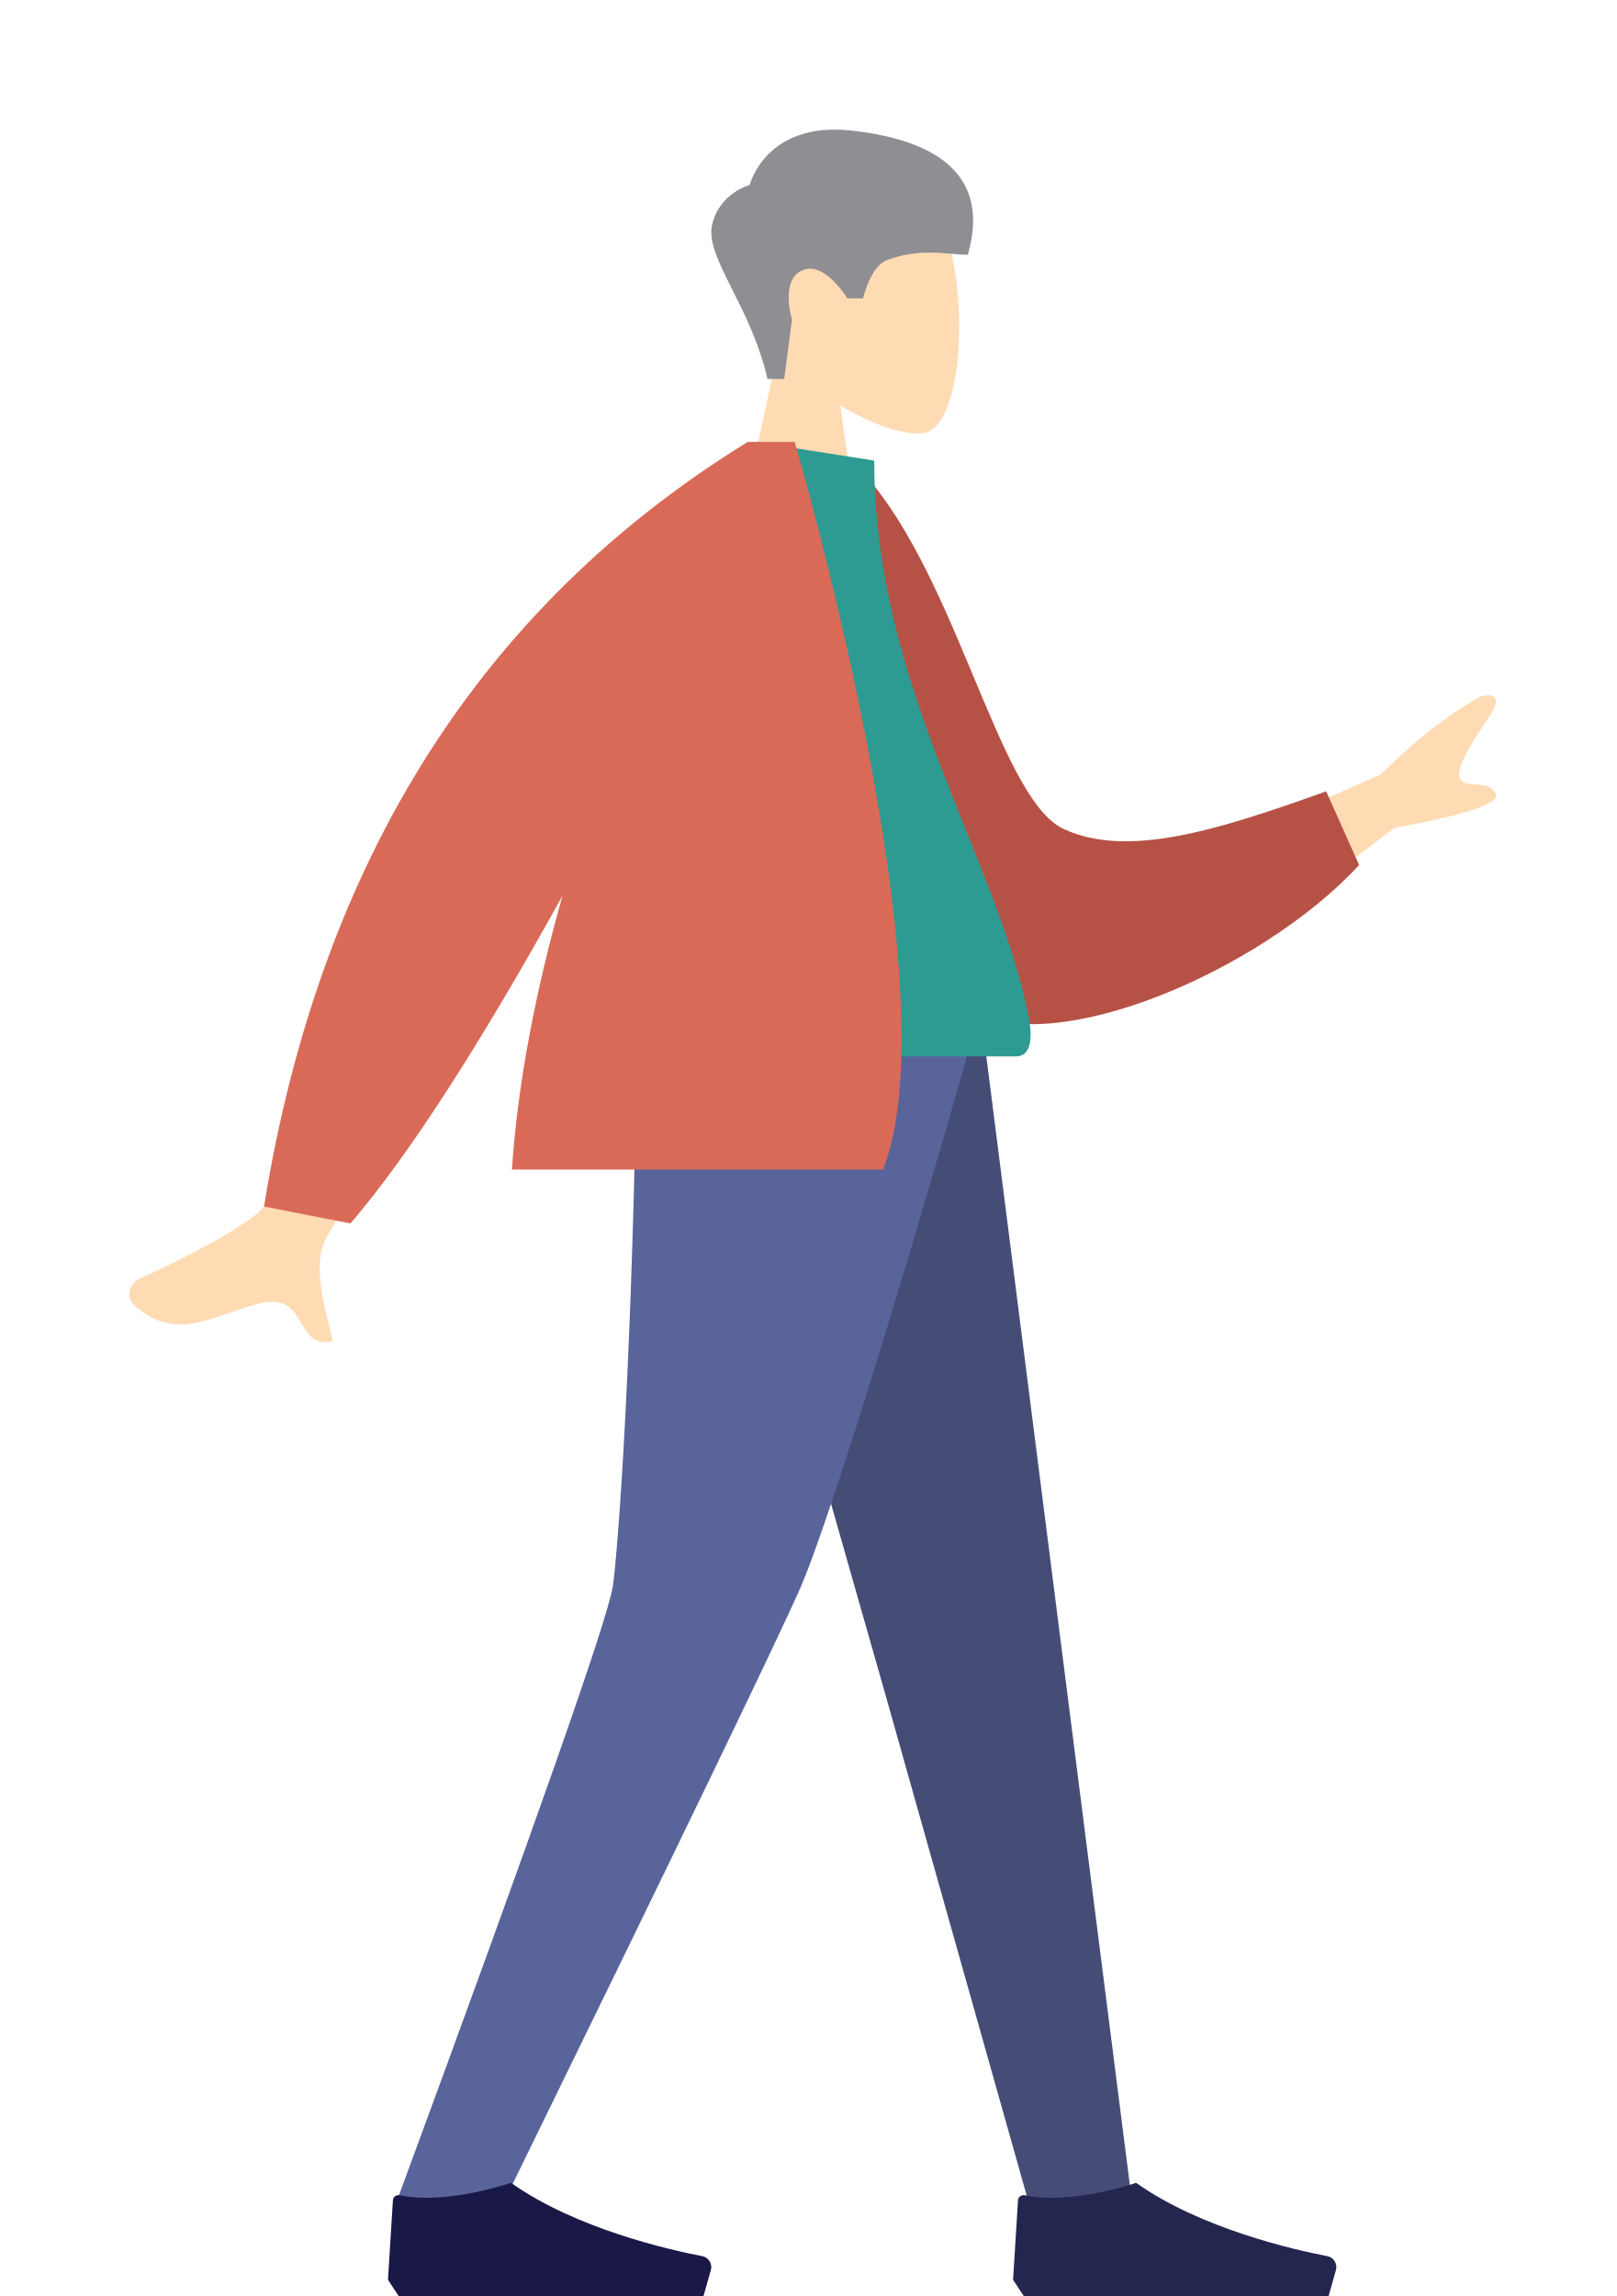
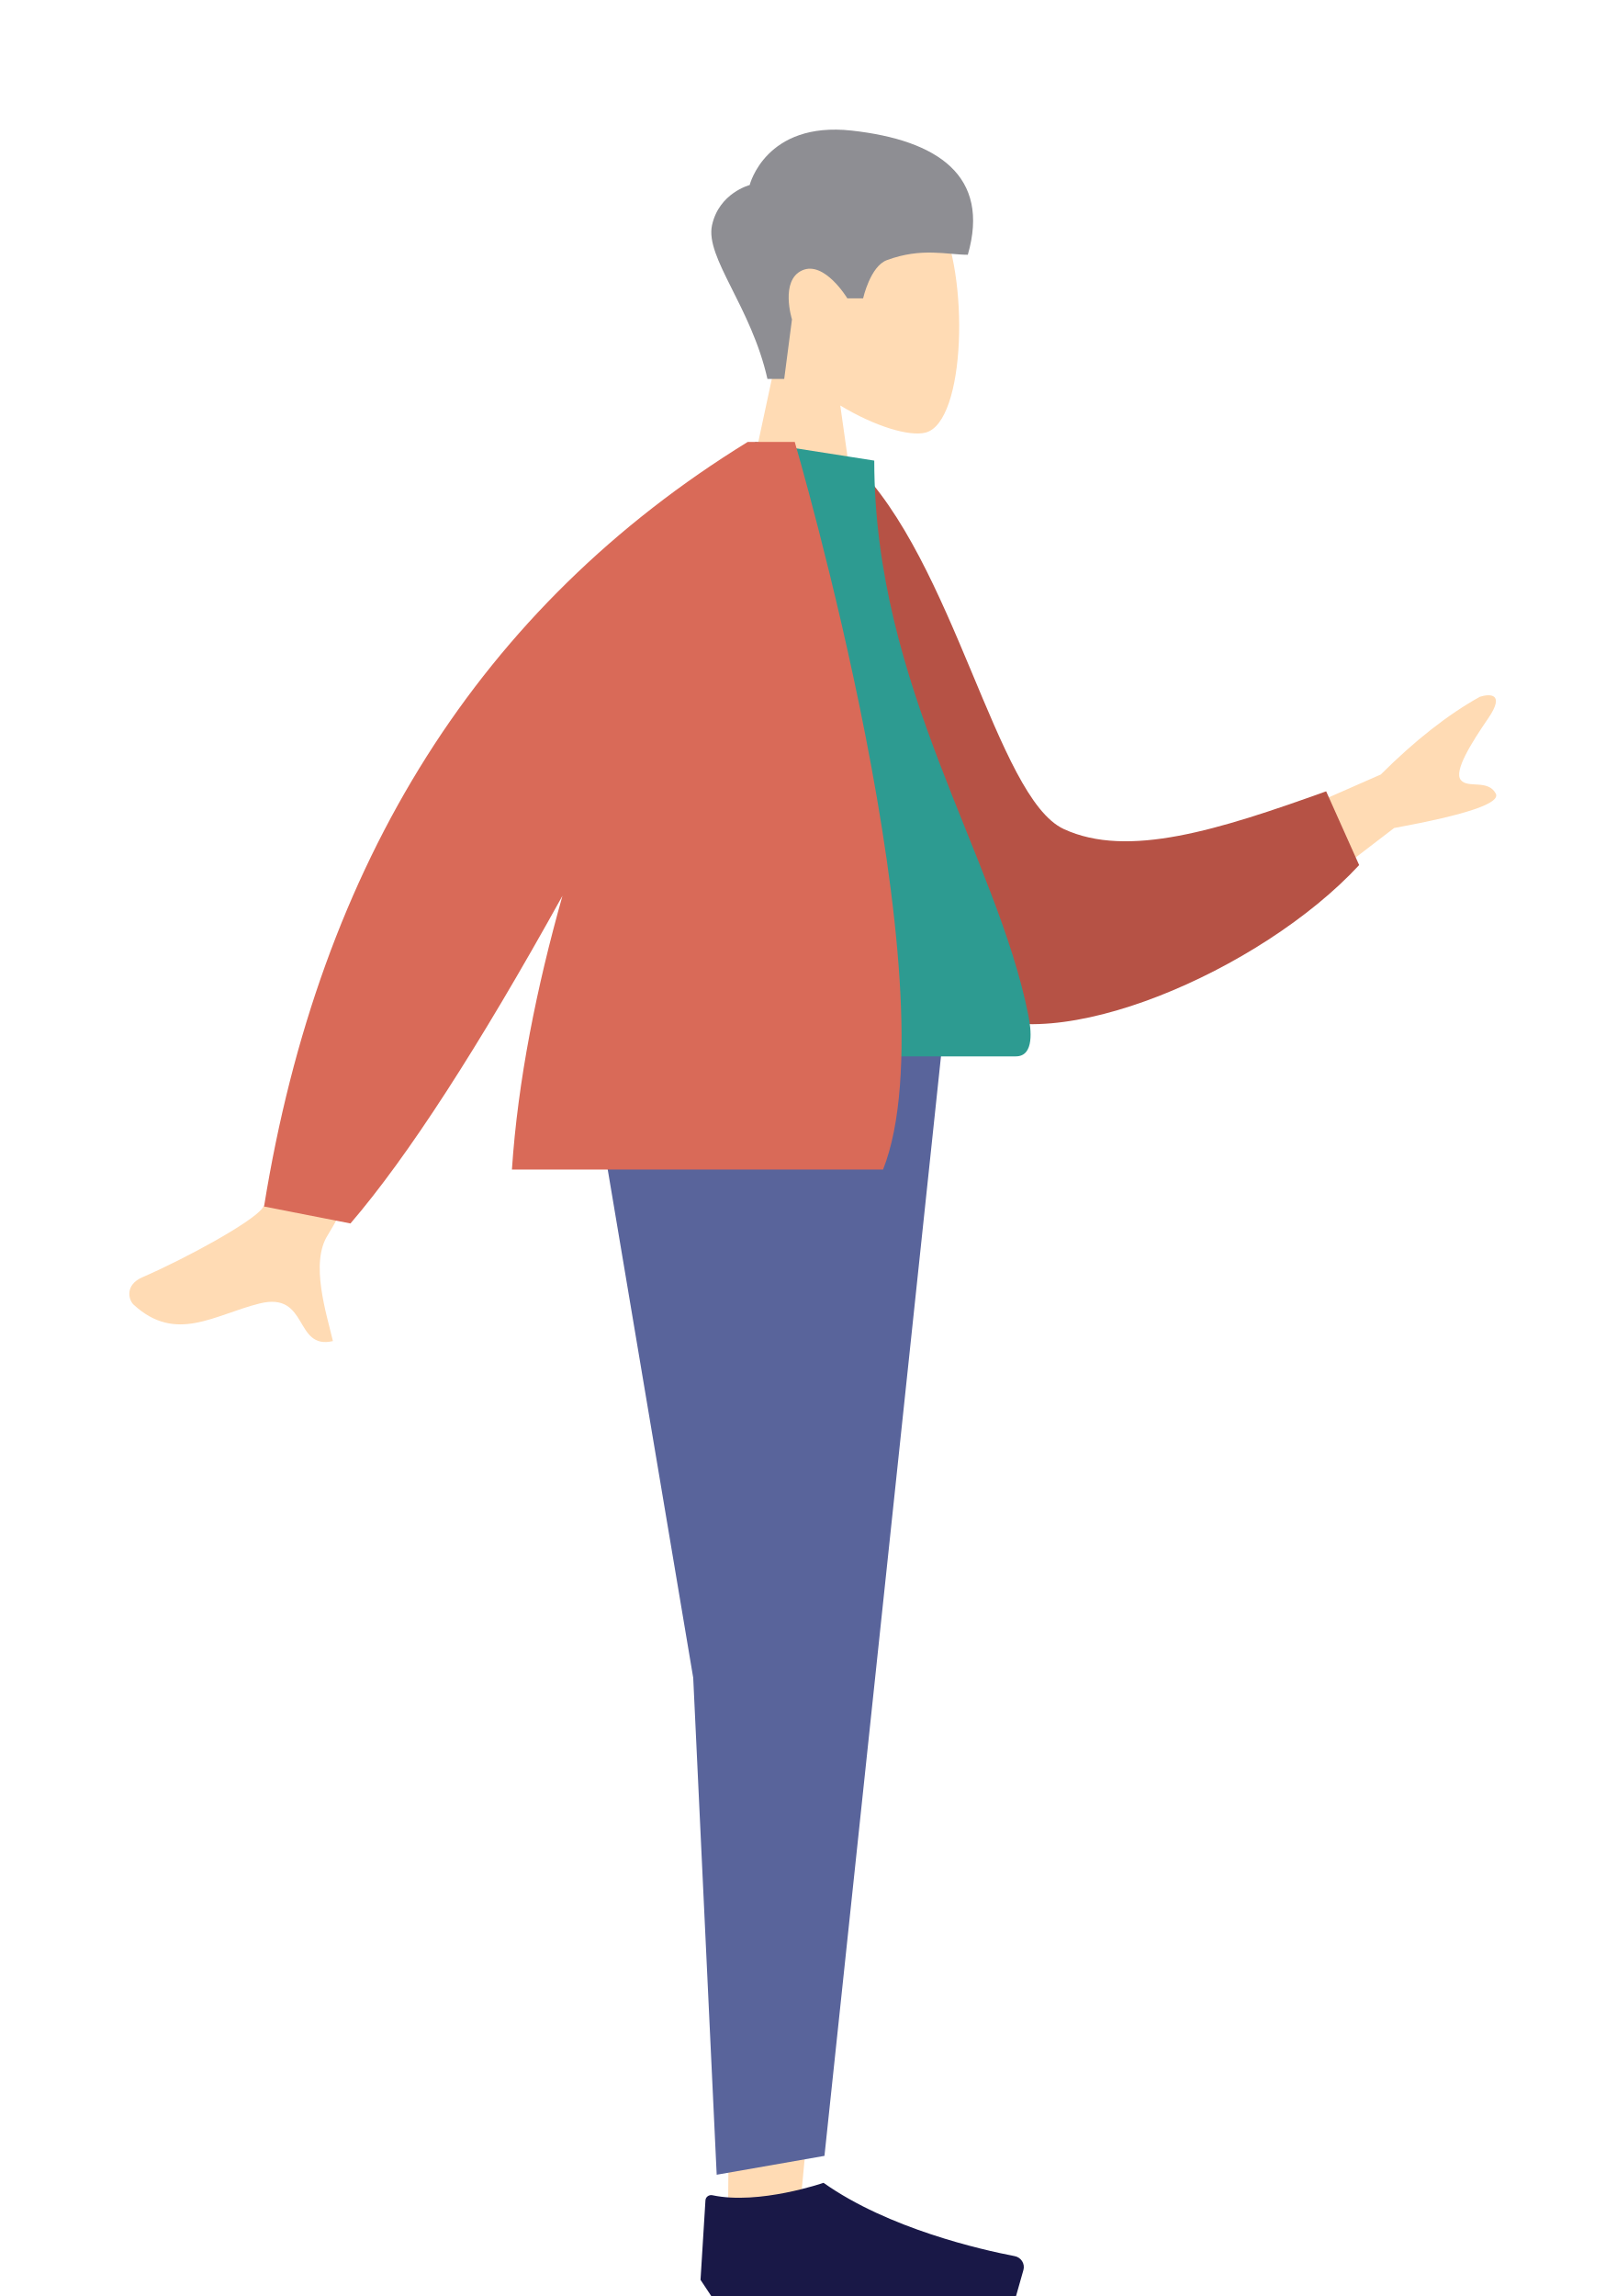
<svg xmlns="http://www.w3.org/2000/svg" width="300" height="426" viewBox="0 0 300 426" fill="none">
  <g id="patient_standing">
    <g id="Head/Front">
      <g id="Head">
        <path id="Head_2" d="M137.057 46.025C138.558 24.625 168.349 29.333 174.144 40.134C179.938 50.935 179.25 78.332 171.761 80.264C168.774 81.034 162.411 79.145 155.935 75.241L160 104H136L144.263 65.487C139.655 60.079 136.536 53.452 137.057 46.025Z" fill="#FFDBB4" />
      </g>
      <path id="Hair" d="M142.418 70.308C139.406 56.907 130.825 47.771 132.135 41.782C133.446 35.792 139.121 34.332 139.121 34.332C139.121 34.332 142.057 22.457 158.056 24.23C174.055 26.004 183.819 32.648 179.602 47.268C175.726 47.268 171.046 45.866 164.576 48.268C161.496 49.411 160.17 55.358 160.17 55.358H157.246C157.246 55.358 152.989 48.301 148.851 50.171C144.713 52.042 146.97 59.259 146.97 59.259L145.529 70.308H142.418Z" fill-rule="evenodd" clip-rule="evenodd" fill="#8E8E93" />
    </g>
    <g id="Bottom/Skinny Jeans 1">
-       <path id="Leg" d="M128 187L164.255 314.227L190.707 408H210L181.891 187H128Z" fill-rule="evenodd" clip-rule="evenodd" fill="#454D77" />
-       <path id="Leg_2" d="M118.304 187C117.466 252.574 114.606 288.34 113.726 294.298C112.845 300.256 99.532 338.156 73.786 408H93.773C126.549 340.997 144.846 303.096 148.663 294.298C152.479 285.5 164.259 249.734 182 187H118.304Z" fill-rule="evenodd" clip-rule="evenodd" fill="#59649B" />
+       <path id="Leg" d="M127.114 173L135.85 306.285L135.072 416.344L147.448 420.32L169.647 186.663L127.114 173Z" fill-rule="evenodd" clip-rule="evenodd" fill="#FFDBB4" />
+       <path id="Leg_2" d="M108.5 191.548L128.644 311.298L133 403.5L153 400L175.094 191.548L108.5 191.548Z" fill-rule="evenodd" clip-rule="evenodd" fill="#59649B" />
      <g id="Left Shoe">
-         <path id="Shoe" d="M72 423L72.915 408.249C72.955 407.609 73.577 407.171 74.205 407.304C82.872 409.146 94.826 405 94.826 405C106.857 413.522 124.201 417.433 130.308 418.604C131.49 418.831 132.248 420.023 131.92 421.18L130.553 426H94.826H73.985L72 423Z" fill-rule="evenodd" clip-rule="evenodd" fill="#191847" />
-       </g>
-       <g id="Right Shoe">
-         <path id="Shoe_2" d="M188 423L188.915 408.249C188.955 407.609 189.577 407.171 190.205 407.304C198.872 409.146 210.826 405 210.826 405C222.857 413.522 240.201 417.433 246.308 418.604C247.49 418.831 248.248 420.023 247.92 421.18L246.553 426H210.826H189.985L188 423Z" fill-rule="evenodd" clip-rule="evenodd" fill="#25264F" />
+         <path id="Shoe" d="M130 423L130.915 408.249C130.955 407.609 131.577 407.171 132.205 407.304C140.872 409.146 152.826 405 152.826 405C164.857 413.522 182.201 417.433 188.308 418.604C189.49 418.831 190.248 420.023 189.92 421.18L188.553 426H152.826H131.985L130 423Z" fill-rule="evenodd" clip-rule="evenodd" fill="#191847" />
      </g>
    </g>
    <g id="Body/Long Sleeve 1">
      <path id="Skin" d="M94 168.066C73.392 206.471 62.34 226.826 60.845 229.13C57.48 234.315 60.62 243.818 61.779 248.822C54.505 250.515 57.373 239.565 48.167 241.851C39.764 243.938 32.639 249.293 24.804 242.071C23.841 241.183 23.136 238.407 26.42 236.984C34.603 233.437 46.692 226.796 48.653 224.218C51.326 220.702 59.611 200.629 73.508 164L94 168.066ZM274.622 129.282C276.39 128.719 279.41 128.549 276.189 133.255C272.967 137.961 269.789 143.056 271.076 144.705C272.364 146.355 276.093 144.534 277.567 147.216C278.549 149.004 272.262 151.143 258.707 153.633L231.569 174.44L220 159.617L256.234 143.704C262.582 137.379 268.711 132.571 274.622 129.282Z" fill="#FFDBB4" />
      <path id="Coat Back" d="M149.695 87.332L158.342 85.849C177.176 104.119 184.862 148.012 197.414 153.822C209.281 159.316 226.104 154 246.1 146.822L252.224 160.505C234.055 180.161 195.349 196.767 179.66 187.287C154.576 172.13 148.786 117.994 149.695 87.332Z" fill-rule="evenodd" clip-rule="evenodd" fill="#B65245" />
      <path id="Shirt" d="M112 196C112 196 164.008 196 188.511 196C192.008 196 191.349 190.952 190.843 188.404C185.011 159.004 162.241 127.312 162.241 85.461L140.172 82C121.917 111.358 115.605 147.505 112 196Z" fill-rule="evenodd" clip-rule="evenodd" fill="#2D9B91" />
      <path id="Coat Front" d="M147.486 82C147.486 82 177.205 183.305 163.872 217H95C96.09 200.556 99.588 183.167 104.377 166.212C88.775 194.357 75.663 214.621 65.037 227L49 223.858C59.331 159.79 89.247 112.504 138.748 82H147.486Z" fill="#D96A58" />
    </g>
  </g>
</svg>
